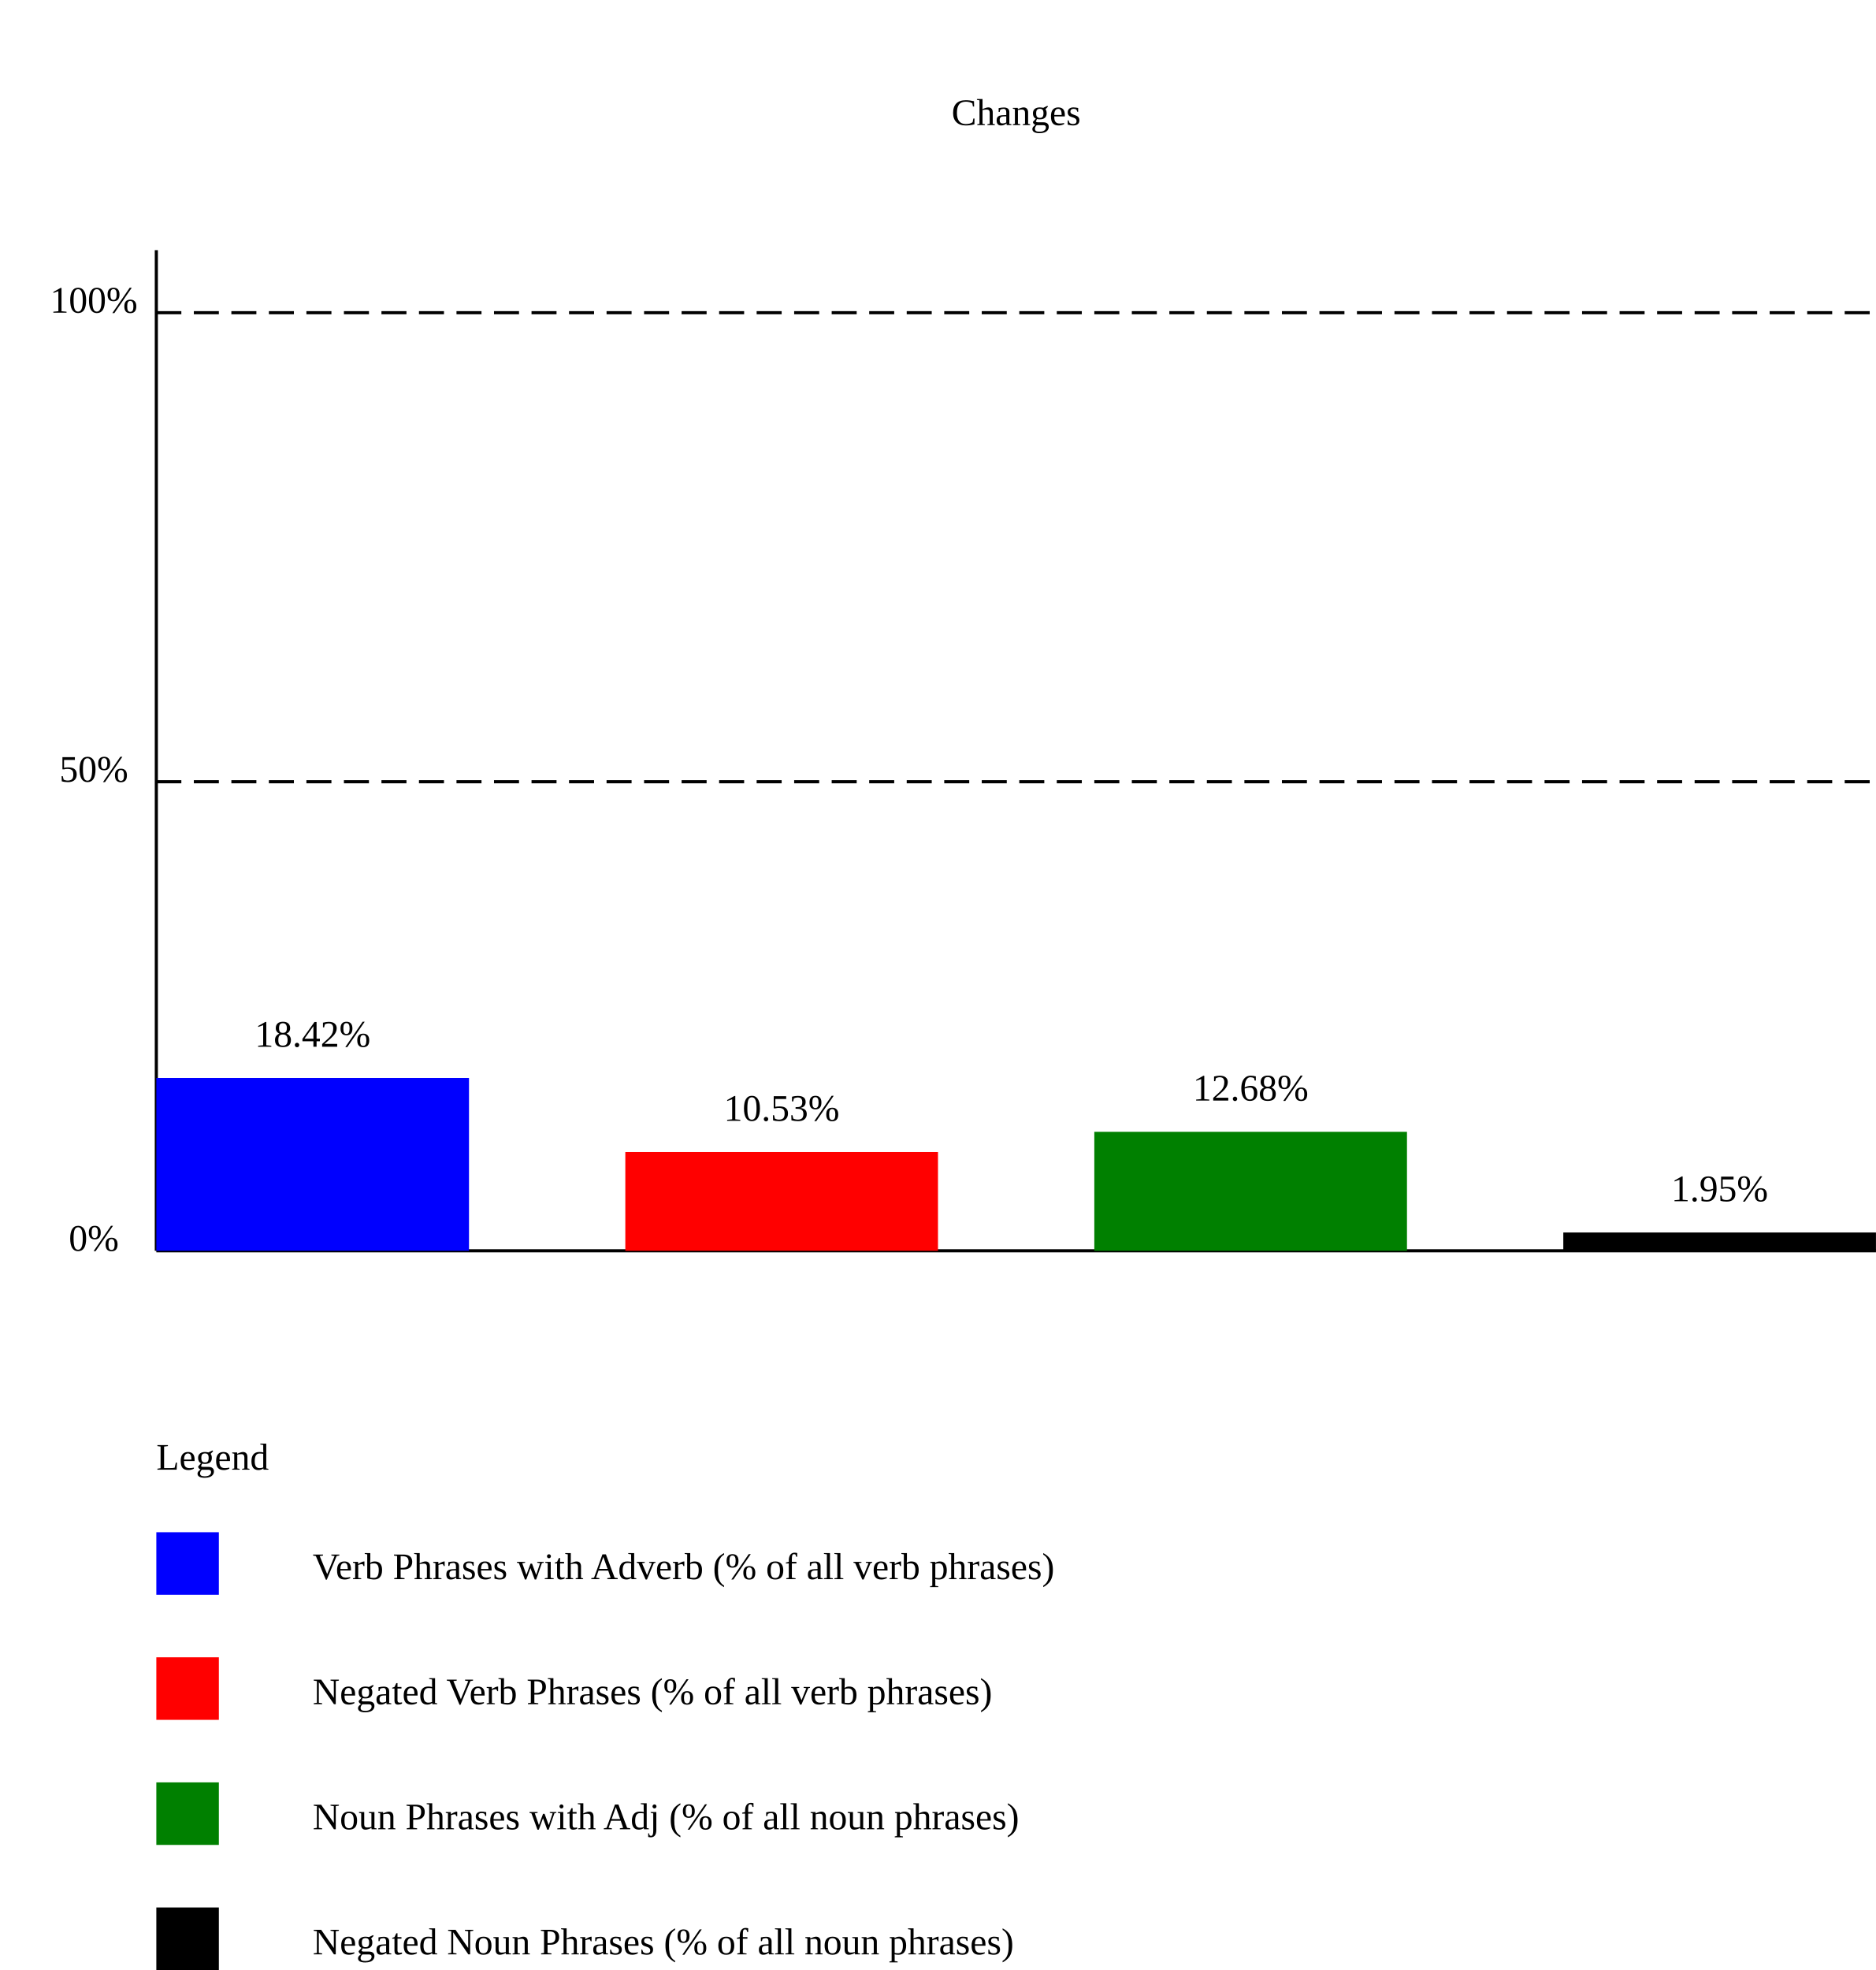
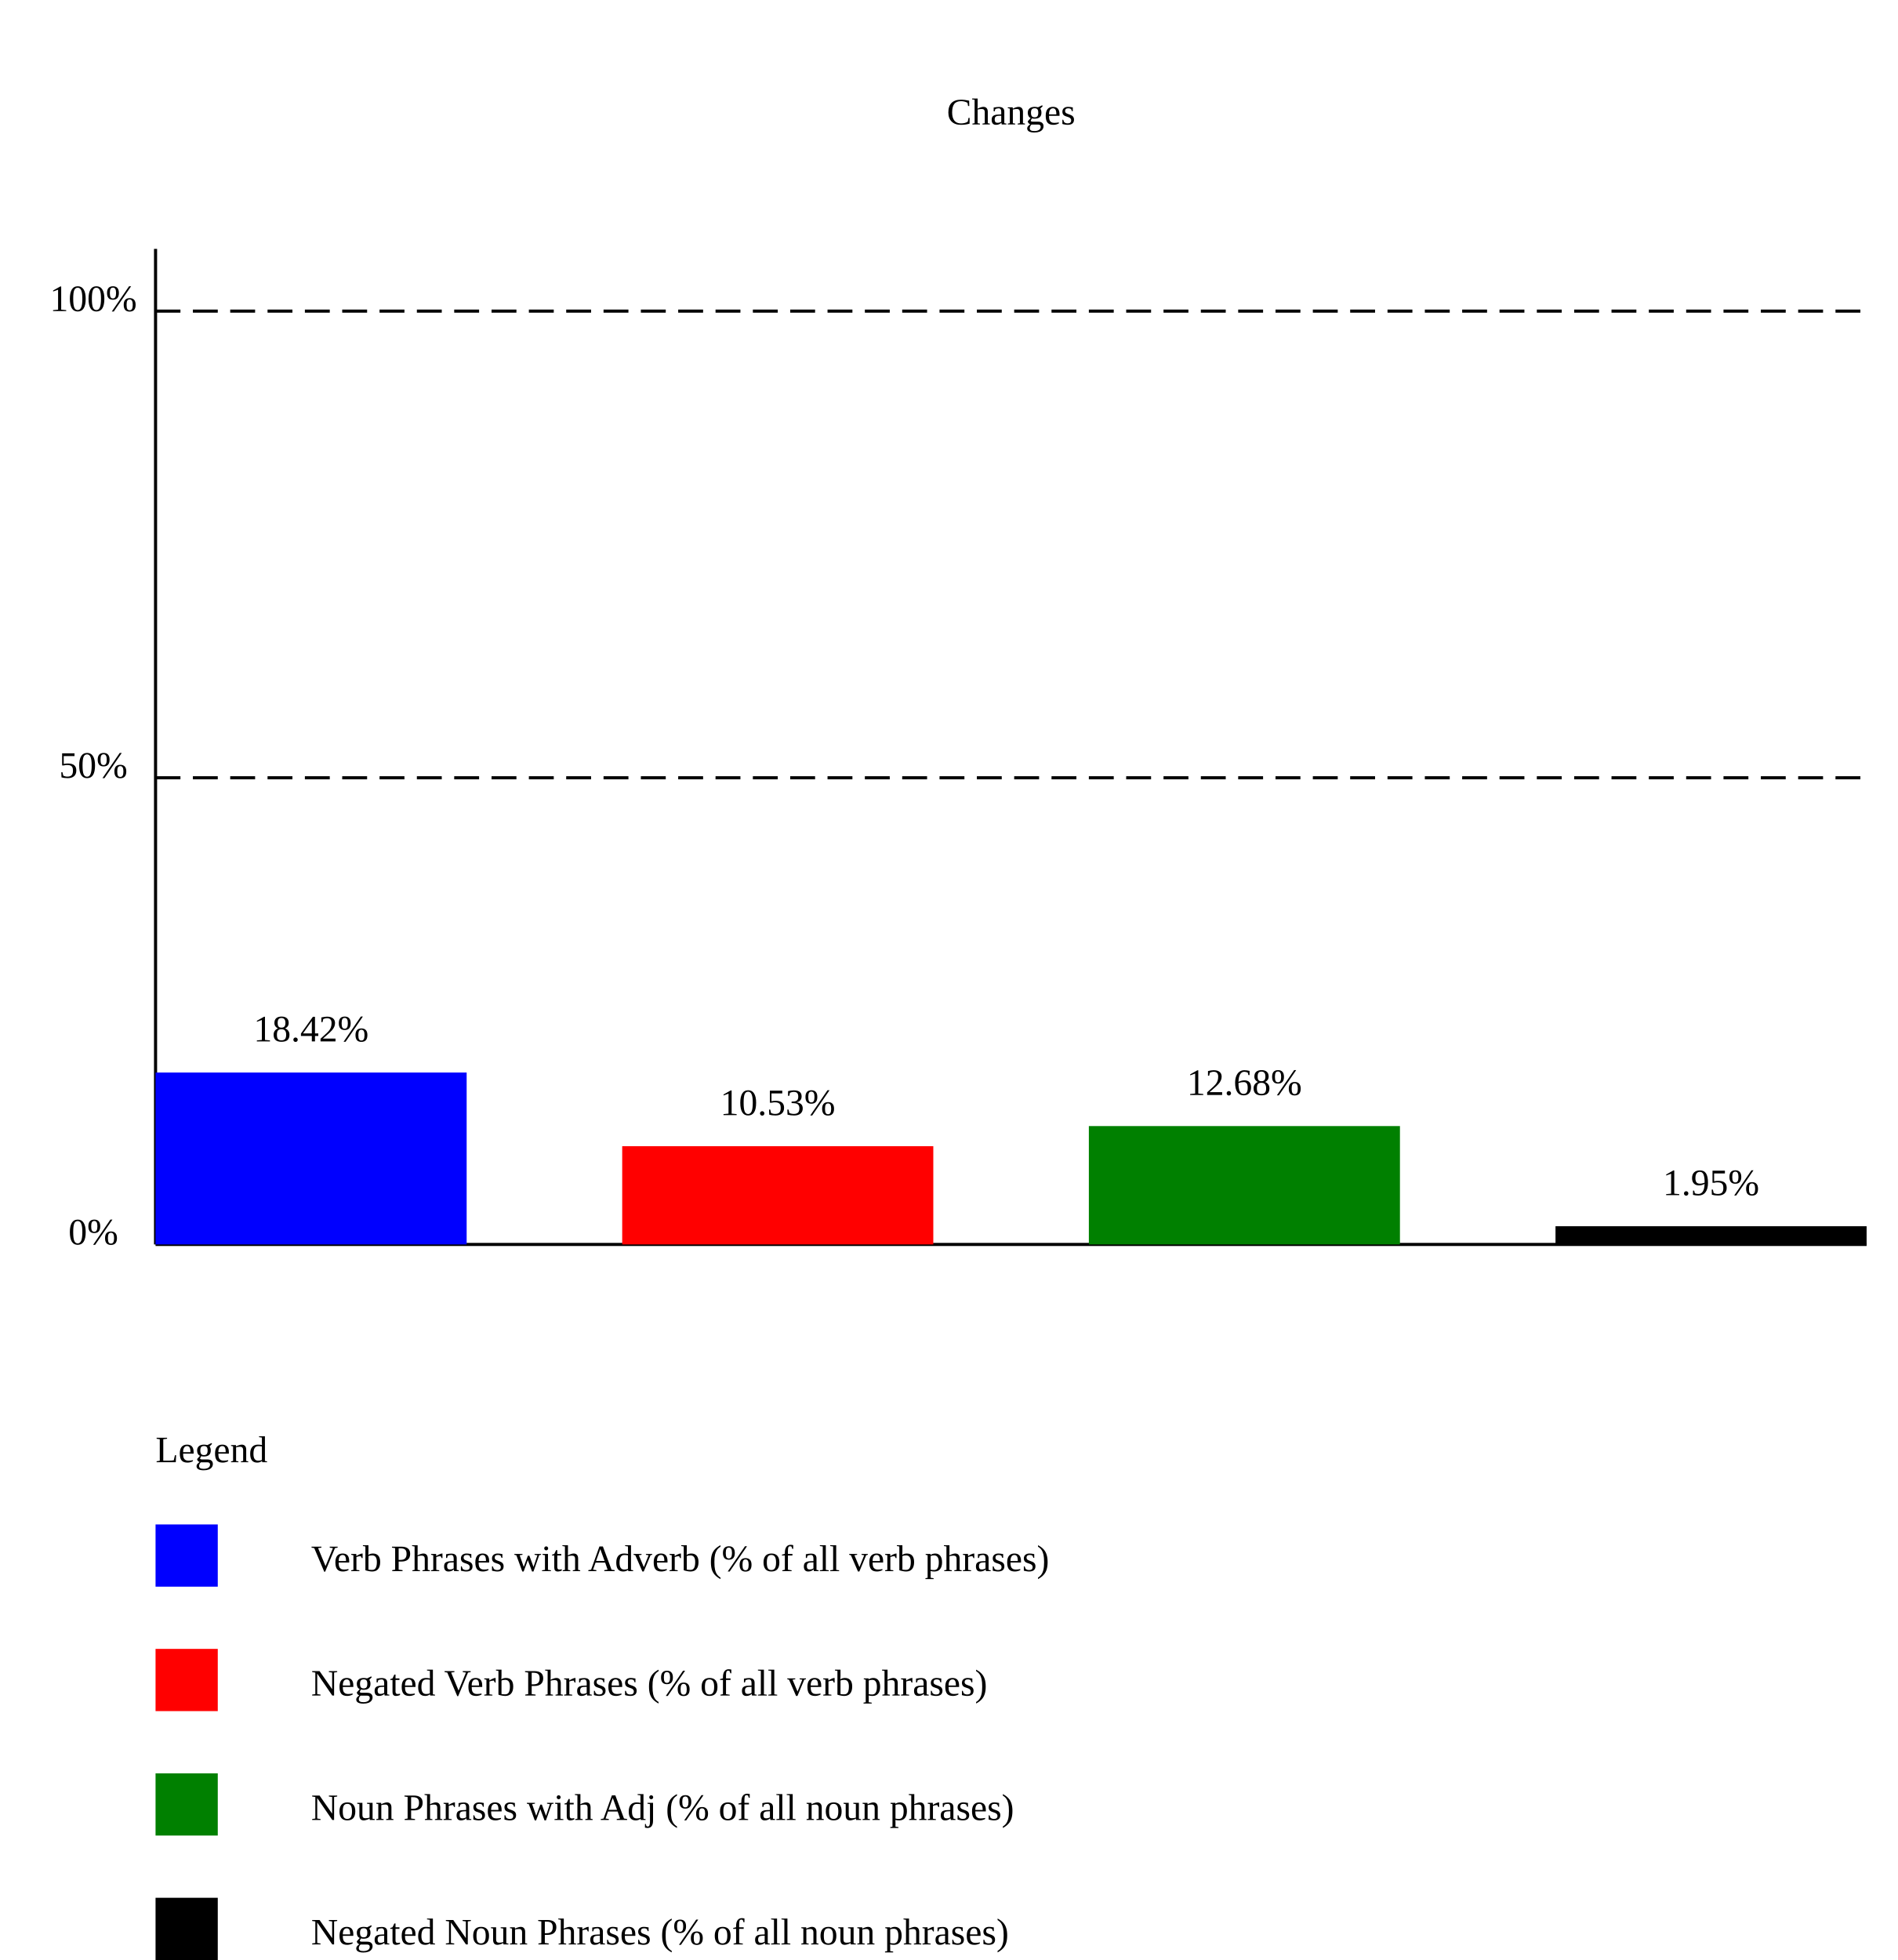
- <svg xmlns="http://www.w3.org/2000/svg" width="100%" height="100%" viewBox="0 0 600 630" preserveAspectRatio="xMidYMid">
+ <svg xmlns="http://www.w3.org/2000/svg" width="100%" height="100%" viewBox="0 0 610 630" preserveAspectRatio="xMidYMid">
  <text x="325" y="40" text-anchor="middle">Changes</text>
  <line x1="50" y1="400" x2="600" y2="400" style="stroke:rgb(0,0,0);stroke-width:1" />
  <line x1="50" y1="400" x2="50" y2="80" style="stroke:rgb(0,0,0);stroke-width:1" />
  <text x="30" y="400" text-anchor="middle">0%</text>
  <text x="30" y="250" text-anchor="middle">50%</text>
  <text x="30" y="100" text-anchor="middle">100%</text>
  <line x1="50" y1="250" x2="600" y2="250" style="stroke:rgb(0,0,0);stroke-width:1" stroke-dasharray="8 4" />
  <line x1="50" y1="100" x2="600" y2="100" style="stroke:rgb(0,0,0);stroke-width:1" stroke-dasharray="8 4" />
  <rect x="50" y="344.737" width="100" height="55.263" style="fill:blue" />
  <rect x="200" y="368.421" width="100" height="31.579" style="fill:red" />
  <rect x="350" y="361.951" width="100" height="38.049" style="fill:green" />
  <rect x="500" y="394.146" width="100" height="5.854" style="fill:black" />
  <text x="100" y="334.737" text-anchor="middle">18.42%</text>
  <text x="250" y="358.421" text-anchor="middle">10.53%</text>
  <text x="400" y="351.951" text-anchor="middle">12.68%</text>
  <text x="550" y="384.146" text-anchor="middle">1.95%</text>
  <text x="50" y="470" text-anchor="left">Legend</text>
  <rect x="50" y="490" width="20" height="20" style="fill:blue" />
  <text x="100" y="505" text-anchor="left">Verb Phrases with Adverb (% of all verb phrases)</text>
  <rect x="50" y="530" width="20" height="20" style="fill:red" />
  <text x="100" y="545" text-anchor="left">Negated Verb Phrases (% of all verb phrases)</text>
  <rect x="50" y="570" width="20" height="20" style="fill:green" />
  <text x="100" y="585" text-anchor="left">Noun Phrases with Adj (% of all noun phrases)</text>
  <rect x="50" y="610" width="20" height="20" style="fill:black" />
  <text x="100" y="625" text-anchor="left">Negated Noun Phrases (% of all noun phrases)</text>
</svg>
